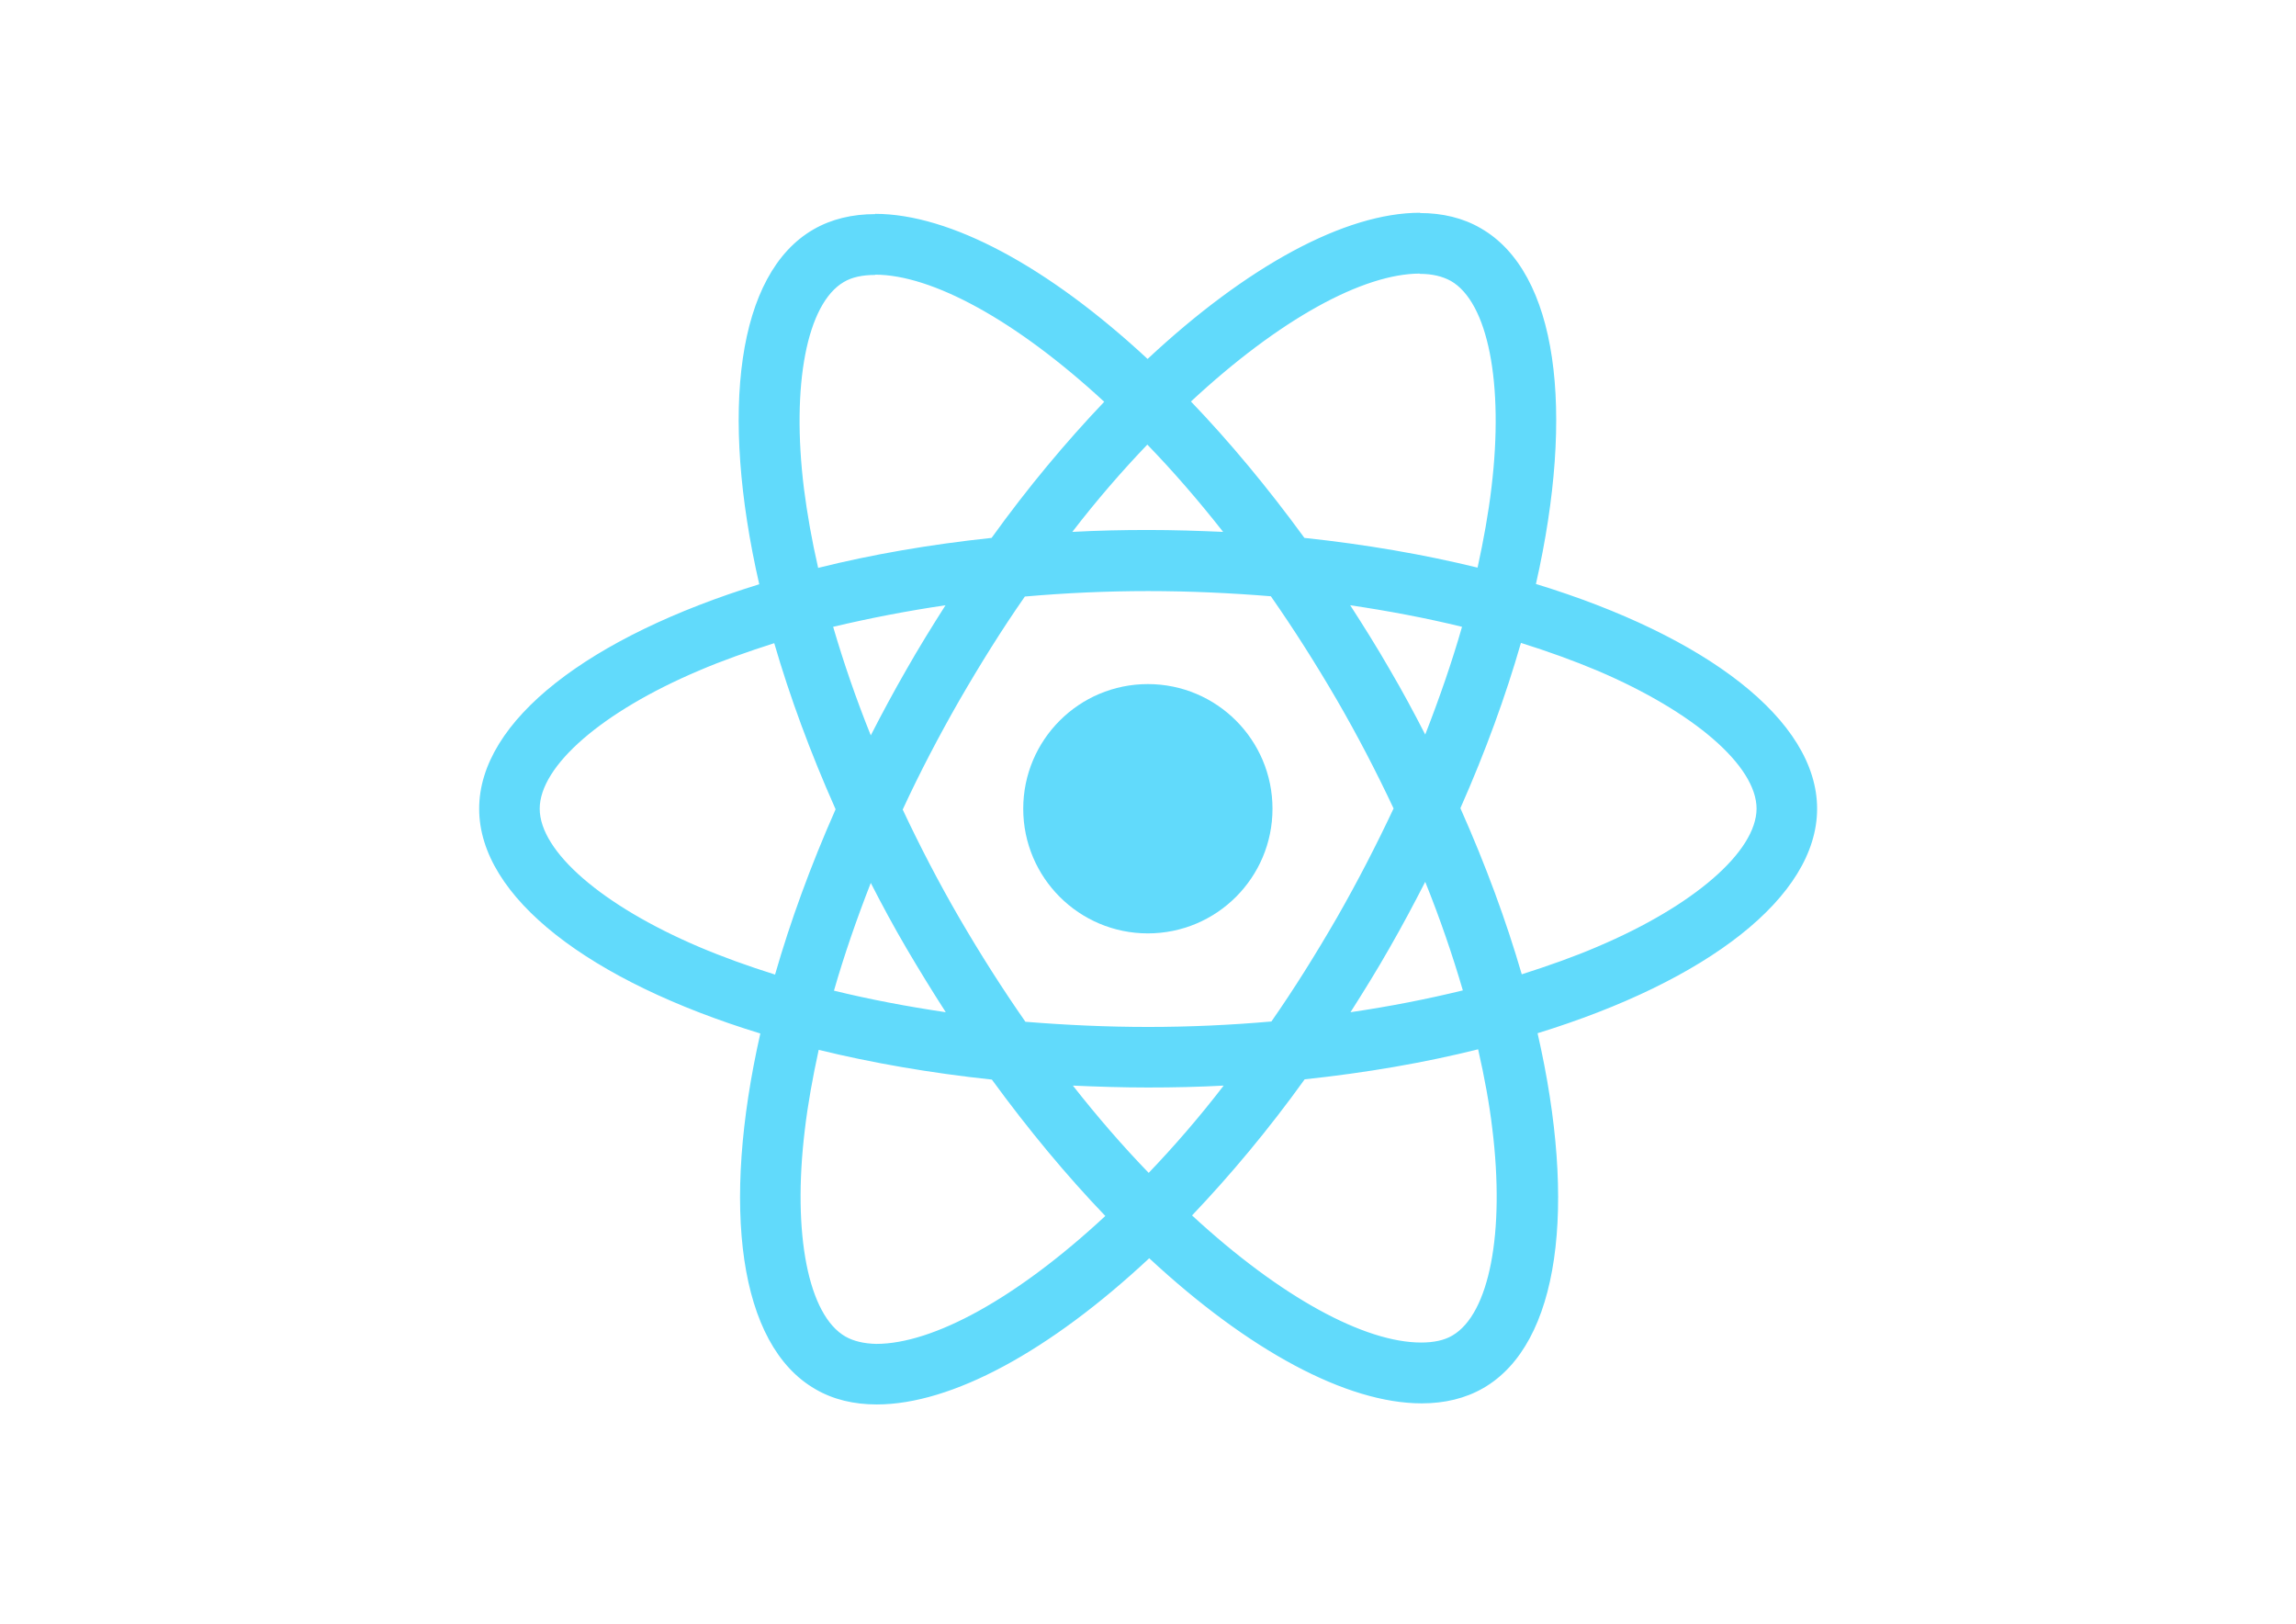
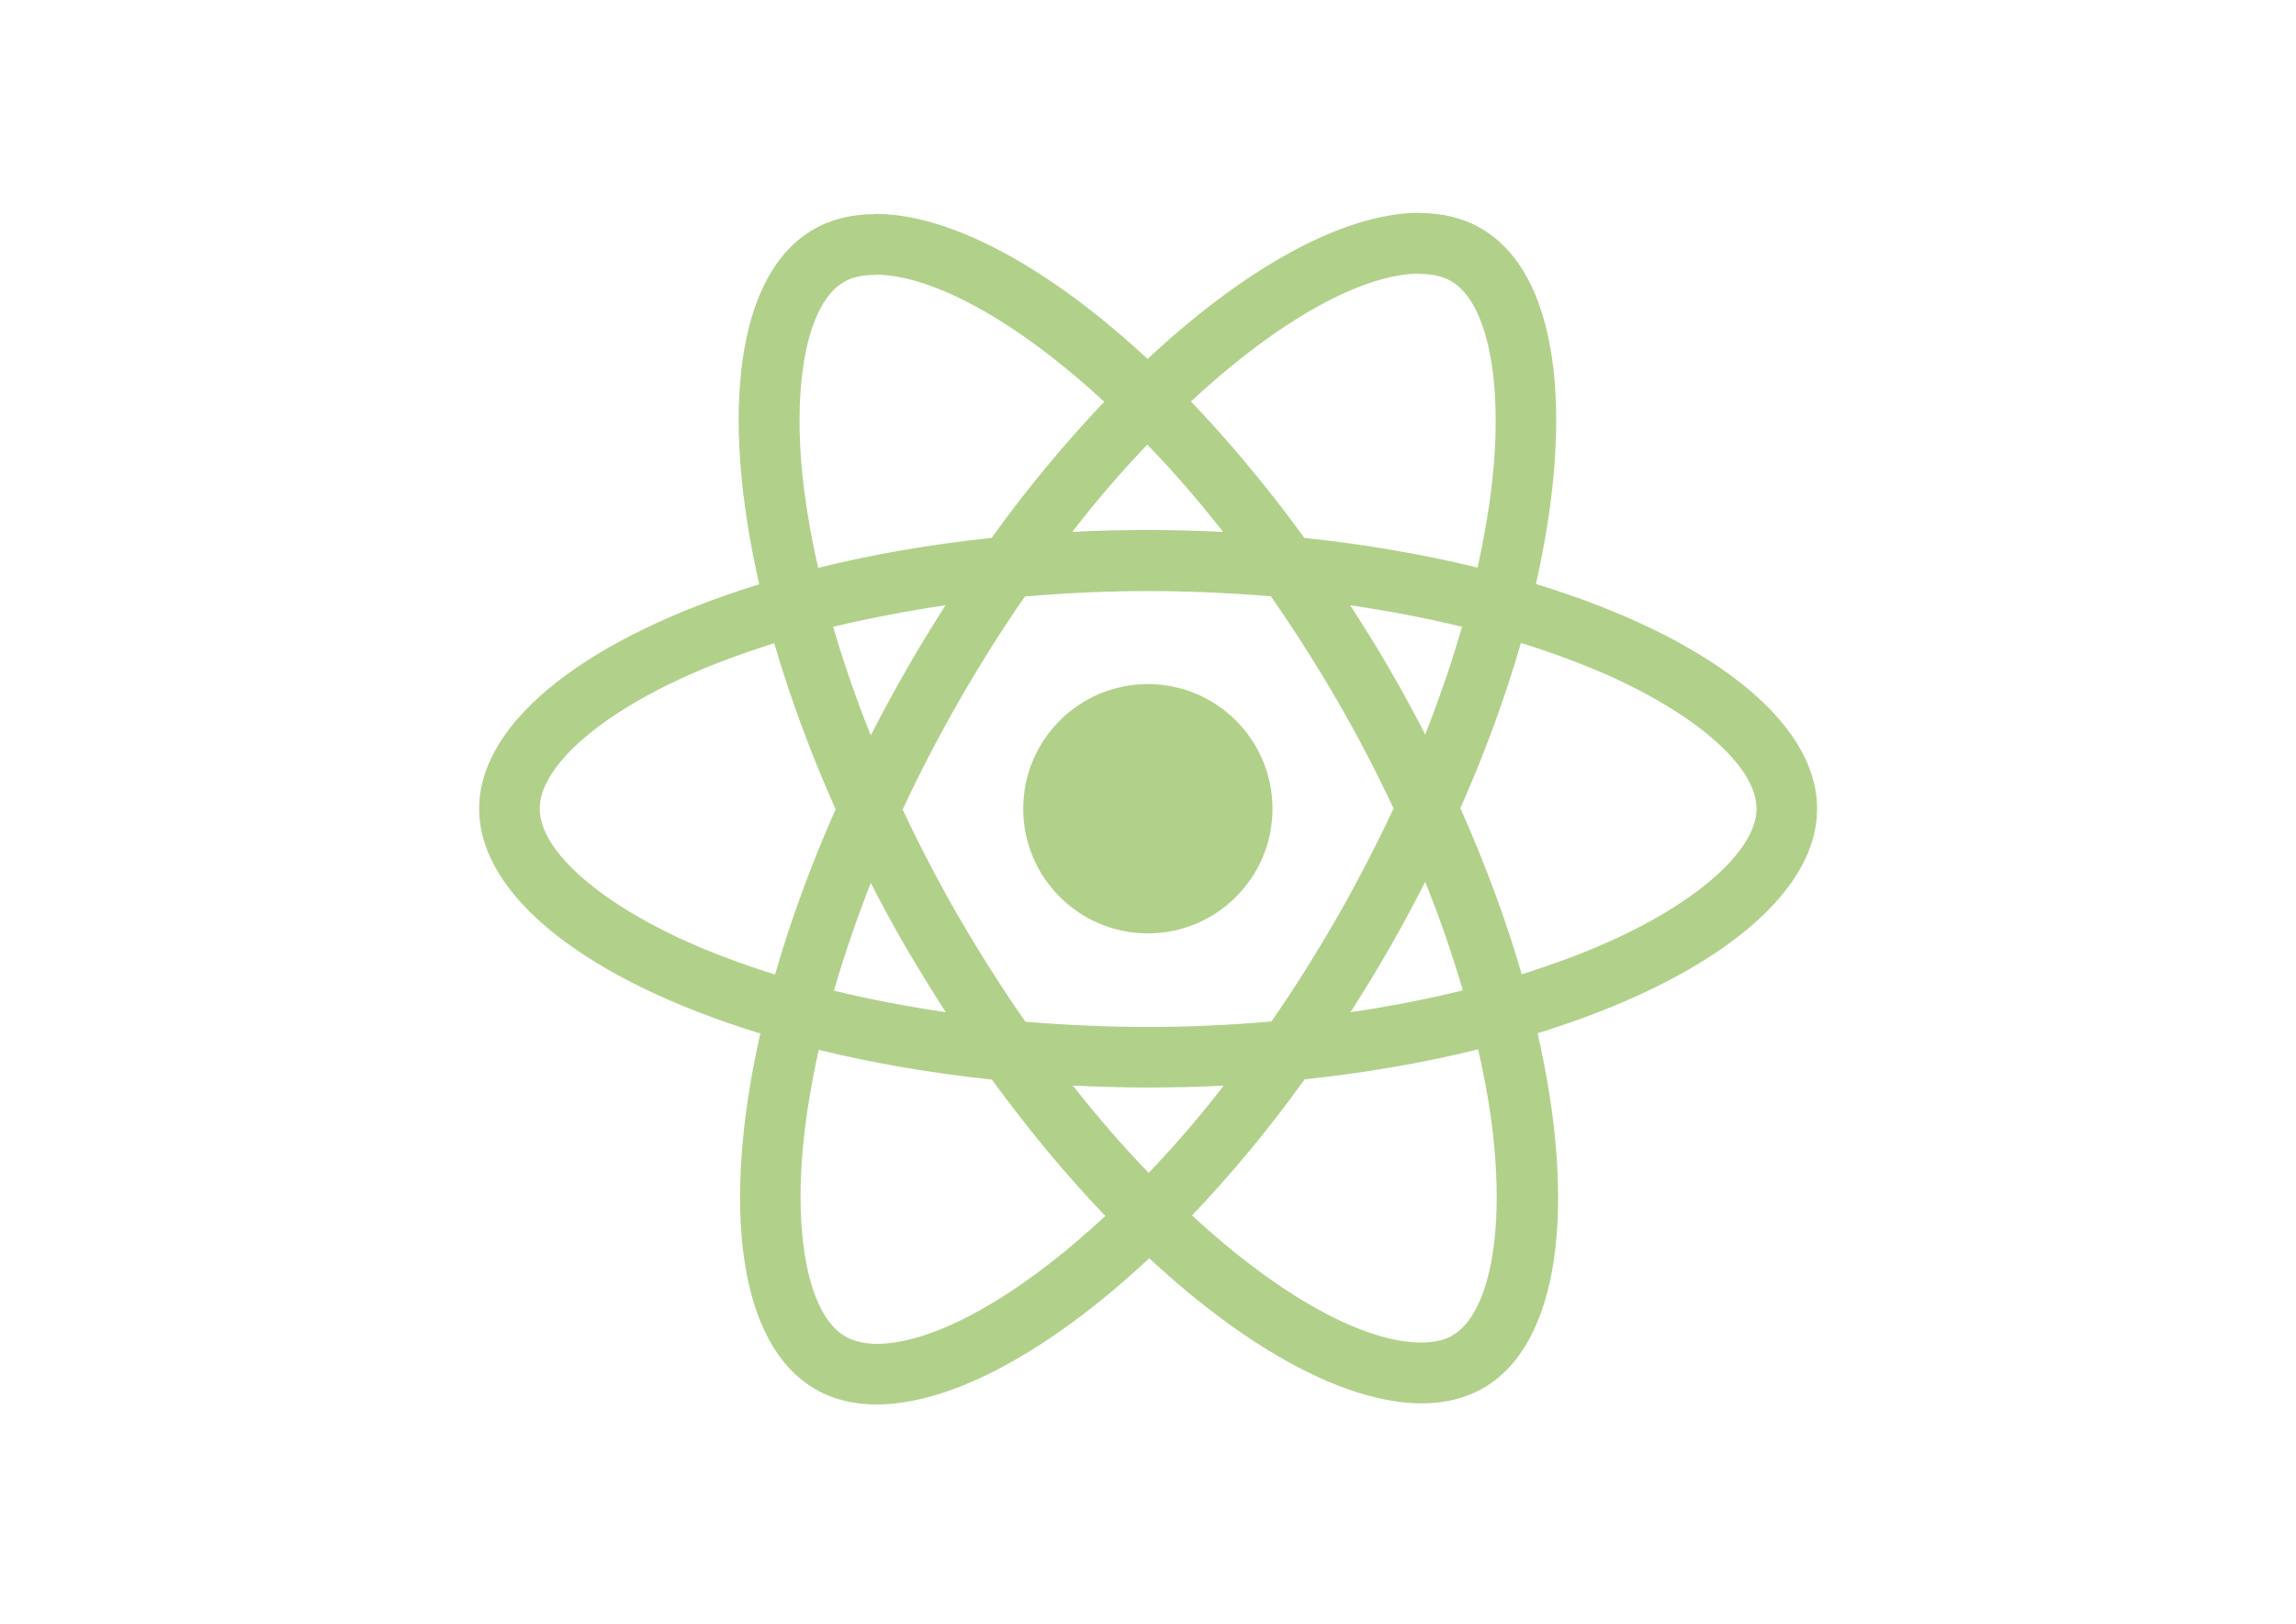
<svg xmlns="http://www.w3.org/2000/svg" viewBox="0 0 841.9 595.3">
-   <g fill="#61DAFB">
+   <g fill="#b1d18a">
    <path d="M666.3 296.5c0-32.5-40.7-63.3-103.1-82.4 14.4-63.6 8-114.2-20.2-130.4-6.5-3.8-14.1-5.6-22.4-5.6v22.3c4.6 0 8.3.9 11.4 2.6 13.6 7.8 19.5 37.5 14.9 75.7-1.1 9.4-2.9 19.3-5.1 29.4-19.6-4.8-41-8.5-63.5-10.9-13.5-18.5-27.5-35.3-41.6-50 32.6-30.3 63.2-46.9 84-46.9V78c-27.5 0-63.5 19.6-99.9 53.6-36.4-33.8-72.4-53.2-99.9-53.2v22.3c20.7 0 51.4 16.5 84 46.6-14 14.7-28 31.4-41.3 49.9-22.6 2.4-44 6.1-63.6 11-2.3-10-4-19.7-5.2-29-4.7-38.2 1.1-67.9 14.6-75.8 3-1.8 6.9-2.6 11.5-2.6V78.5c-8.4 0-16 1.8-22.6 5.6-28.1 16.2-34.4 66.7-19.9 130.1-62.2 19.2-102.7 49.9-102.7 82.3 0 32.5 40.7 63.3 103.1 82.4-14.4 63.6-8 114.2 20.2 130.4 6.5 3.8 14.1 5.6 22.5 5.6 27.5 0 63.5-19.6 99.9-53.6 36.4 33.8 72.4 53.2 99.9 53.2 8.4 0 16-1.8 22.6-5.6 28.1-16.2 34.4-66.7 19.9-130.1 62-19.1 102.5-49.9 102.5-82.3zm-130.2-66.7c-3.7 12.9-8.3 26.2-13.5 39.5-4.1-8-8.4-16-13.1-24-4.6-8-9.5-15.8-14.4-23.4 14.2 2.1 27.9 4.7 41 7.9zm-45.8 106.5c-7.8 13.5-15.8 26.3-24.1 38.2-14.9 1.3-30 2-45.2 2-15.1 0-30.2-.7-45-1.9-8.3-11.9-16.4-24.6-24.2-38-7.6-13.1-14.5-26.4-20.8-39.8 6.2-13.4 13.2-26.8 20.7-39.9 7.8-13.5 15.8-26.3 24.1-38.2 14.9-1.3 30-2 45.2-2 15.1 0 30.2.7 45 1.9 8.3 11.9 16.4 24.6 24.2 38 7.6 13.1 14.5 26.4 20.8 39.8-6.3 13.4-13.2 26.8-20.7 39.9zm32.3-13c5.4 13.4 10 26.8 13.8 39.8-13.1 3.2-26.9 5.9-41.2 8 4.9-7.7 9.8-15.6 14.4-23.7 4.6-8 8.9-16.1 13-24.1zM421.2 430c-9.3-9.6-18.6-20.3-27.8-32 9 .4 18.2.7 27.5.7 9.4 0 18.7-.2 27.8-.7-9 11.7-18.3 22.4-27.5 32zm-74.4-58.9c-14.2-2.1-27.9-4.7-41-7.9 3.7-12.9 8.3-26.2 13.5-39.5 4.1 8 8.4 16 13.1 24 4.7 8 9.5 15.8 14.4 23.4zM420.7 163c9.3 9.6 18.6 20.3 27.8 32-9-.4-18.2-.7-27.5-.7-9.4 0-18.7.2-27.8.7 9-11.7 18.3-22.4 27.5-32zm-74 58.9c-4.9 7.7-9.8 15.6-14.4 23.7-4.6 8-8.9 16-13 24-5.4-13.4-10-26.8-13.8-39.8 13.1-3.1 26.9-5.8 41.2-7.9zm-90.5 125.2c-35.4-15.1-58.3-34.9-58.3-50.6 0-15.7 22.9-35.6 58.3-50.6 8.6-3.7 18-7 27.7-10.1 5.7 19.6 13.2 40 22.5 60.9-9.2 20.8-16.6 41.1-22.2 60.6-9.9-3.1-19.3-6.5-28-10.2zM310 490c-13.6-7.8-19.5-37.5-14.9-75.7 1.1-9.4 2.9-19.3 5.1-29.4 19.6 4.8 41 8.5 63.5 10.9 13.5 18.5 27.5 35.3 41.6 50-32.6 30.3-63.2 46.9-84 46.9-4.5-.1-8.3-1-11.3-2.7zm237.2-76.2c4.7 38.2-1.1 67.9-14.6 75.8-3 1.8-6.9 2.6-11.5 2.6-20.7 0-51.4-16.5-84-46.6 14-14.7 28-31.4 41.3-49.9 22.6-2.4 44-6.1 63.6-11 2.3 10.1 4.1 19.8 5.2 29.1zm38.5-66.7c-8.6 3.7-18 7-27.7 10.1-5.7-19.6-13.2-40-22.5-60.9 9.2-20.8 16.6-41.1 22.2-60.6 9.9 3.1 19.3 6.5 28.1 10.2 35.4 15.1 58.3 34.9 58.3 50.6-.1 15.7-23 35.6-58.4 50.6zM320.8 78.4z" />
    <circle cx="420.9" cy="296.5" r="45.7" />
    <path d="M520.5 78.1z" />
  </g>
</svg>
